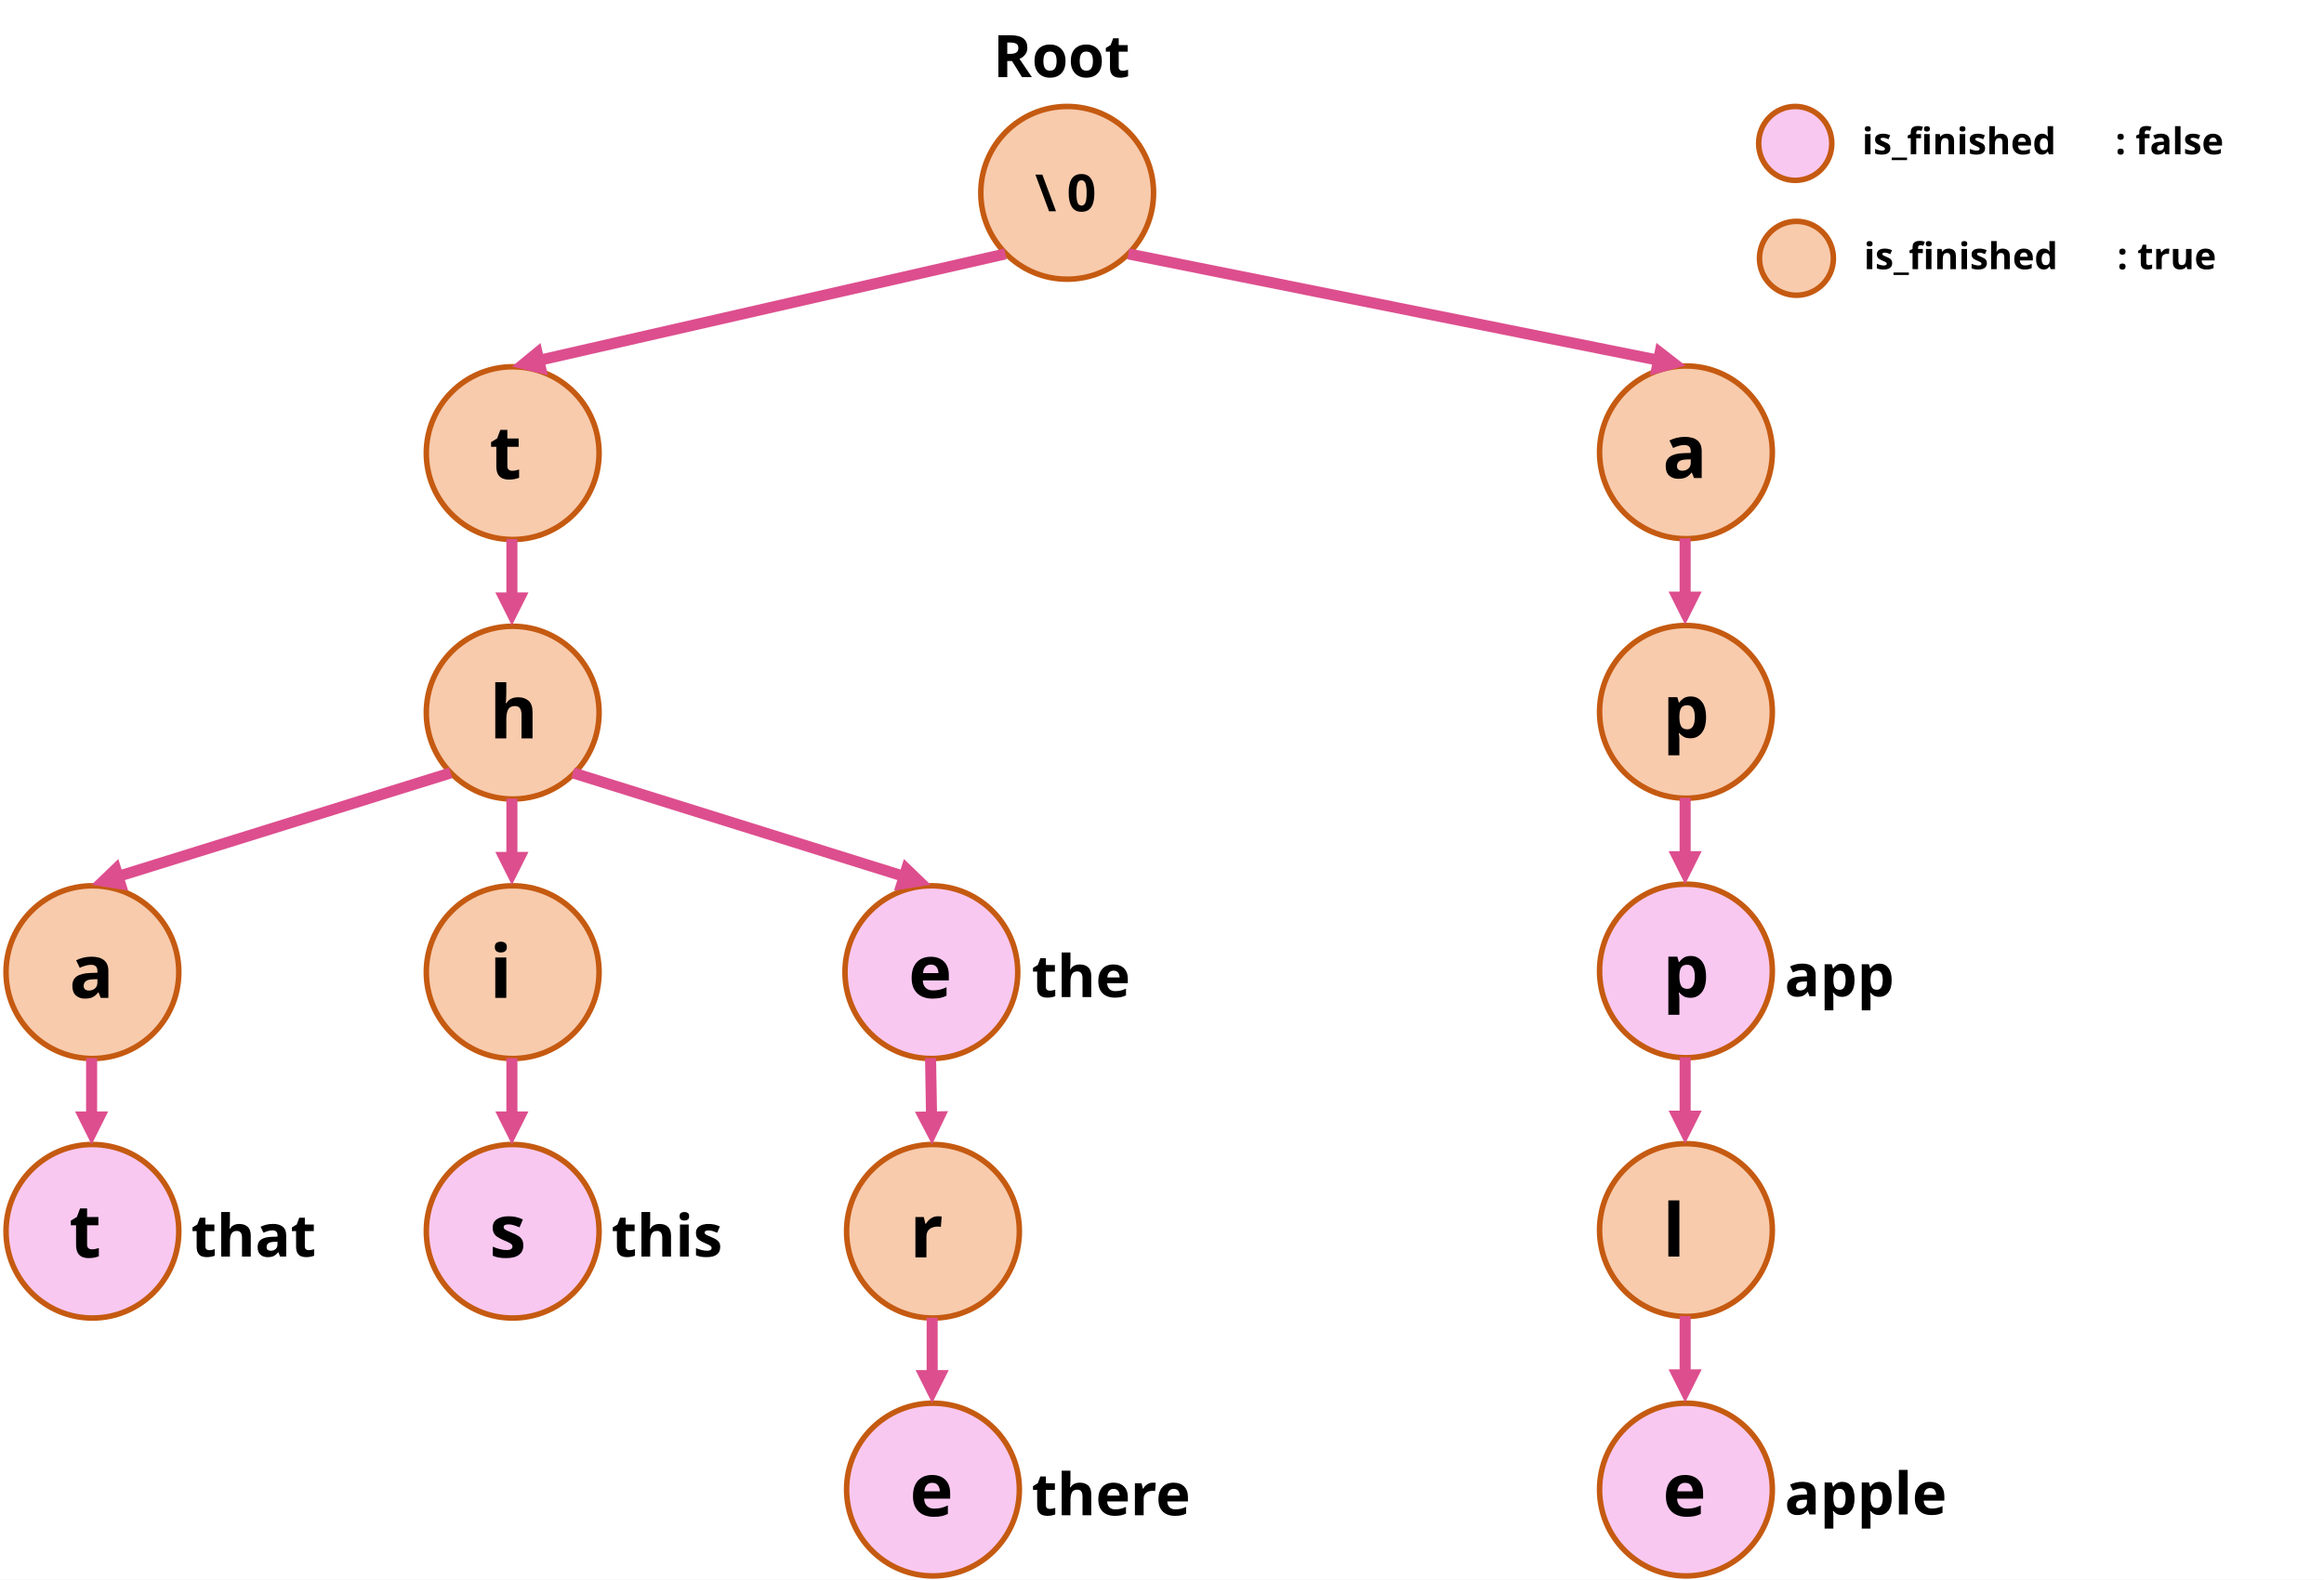
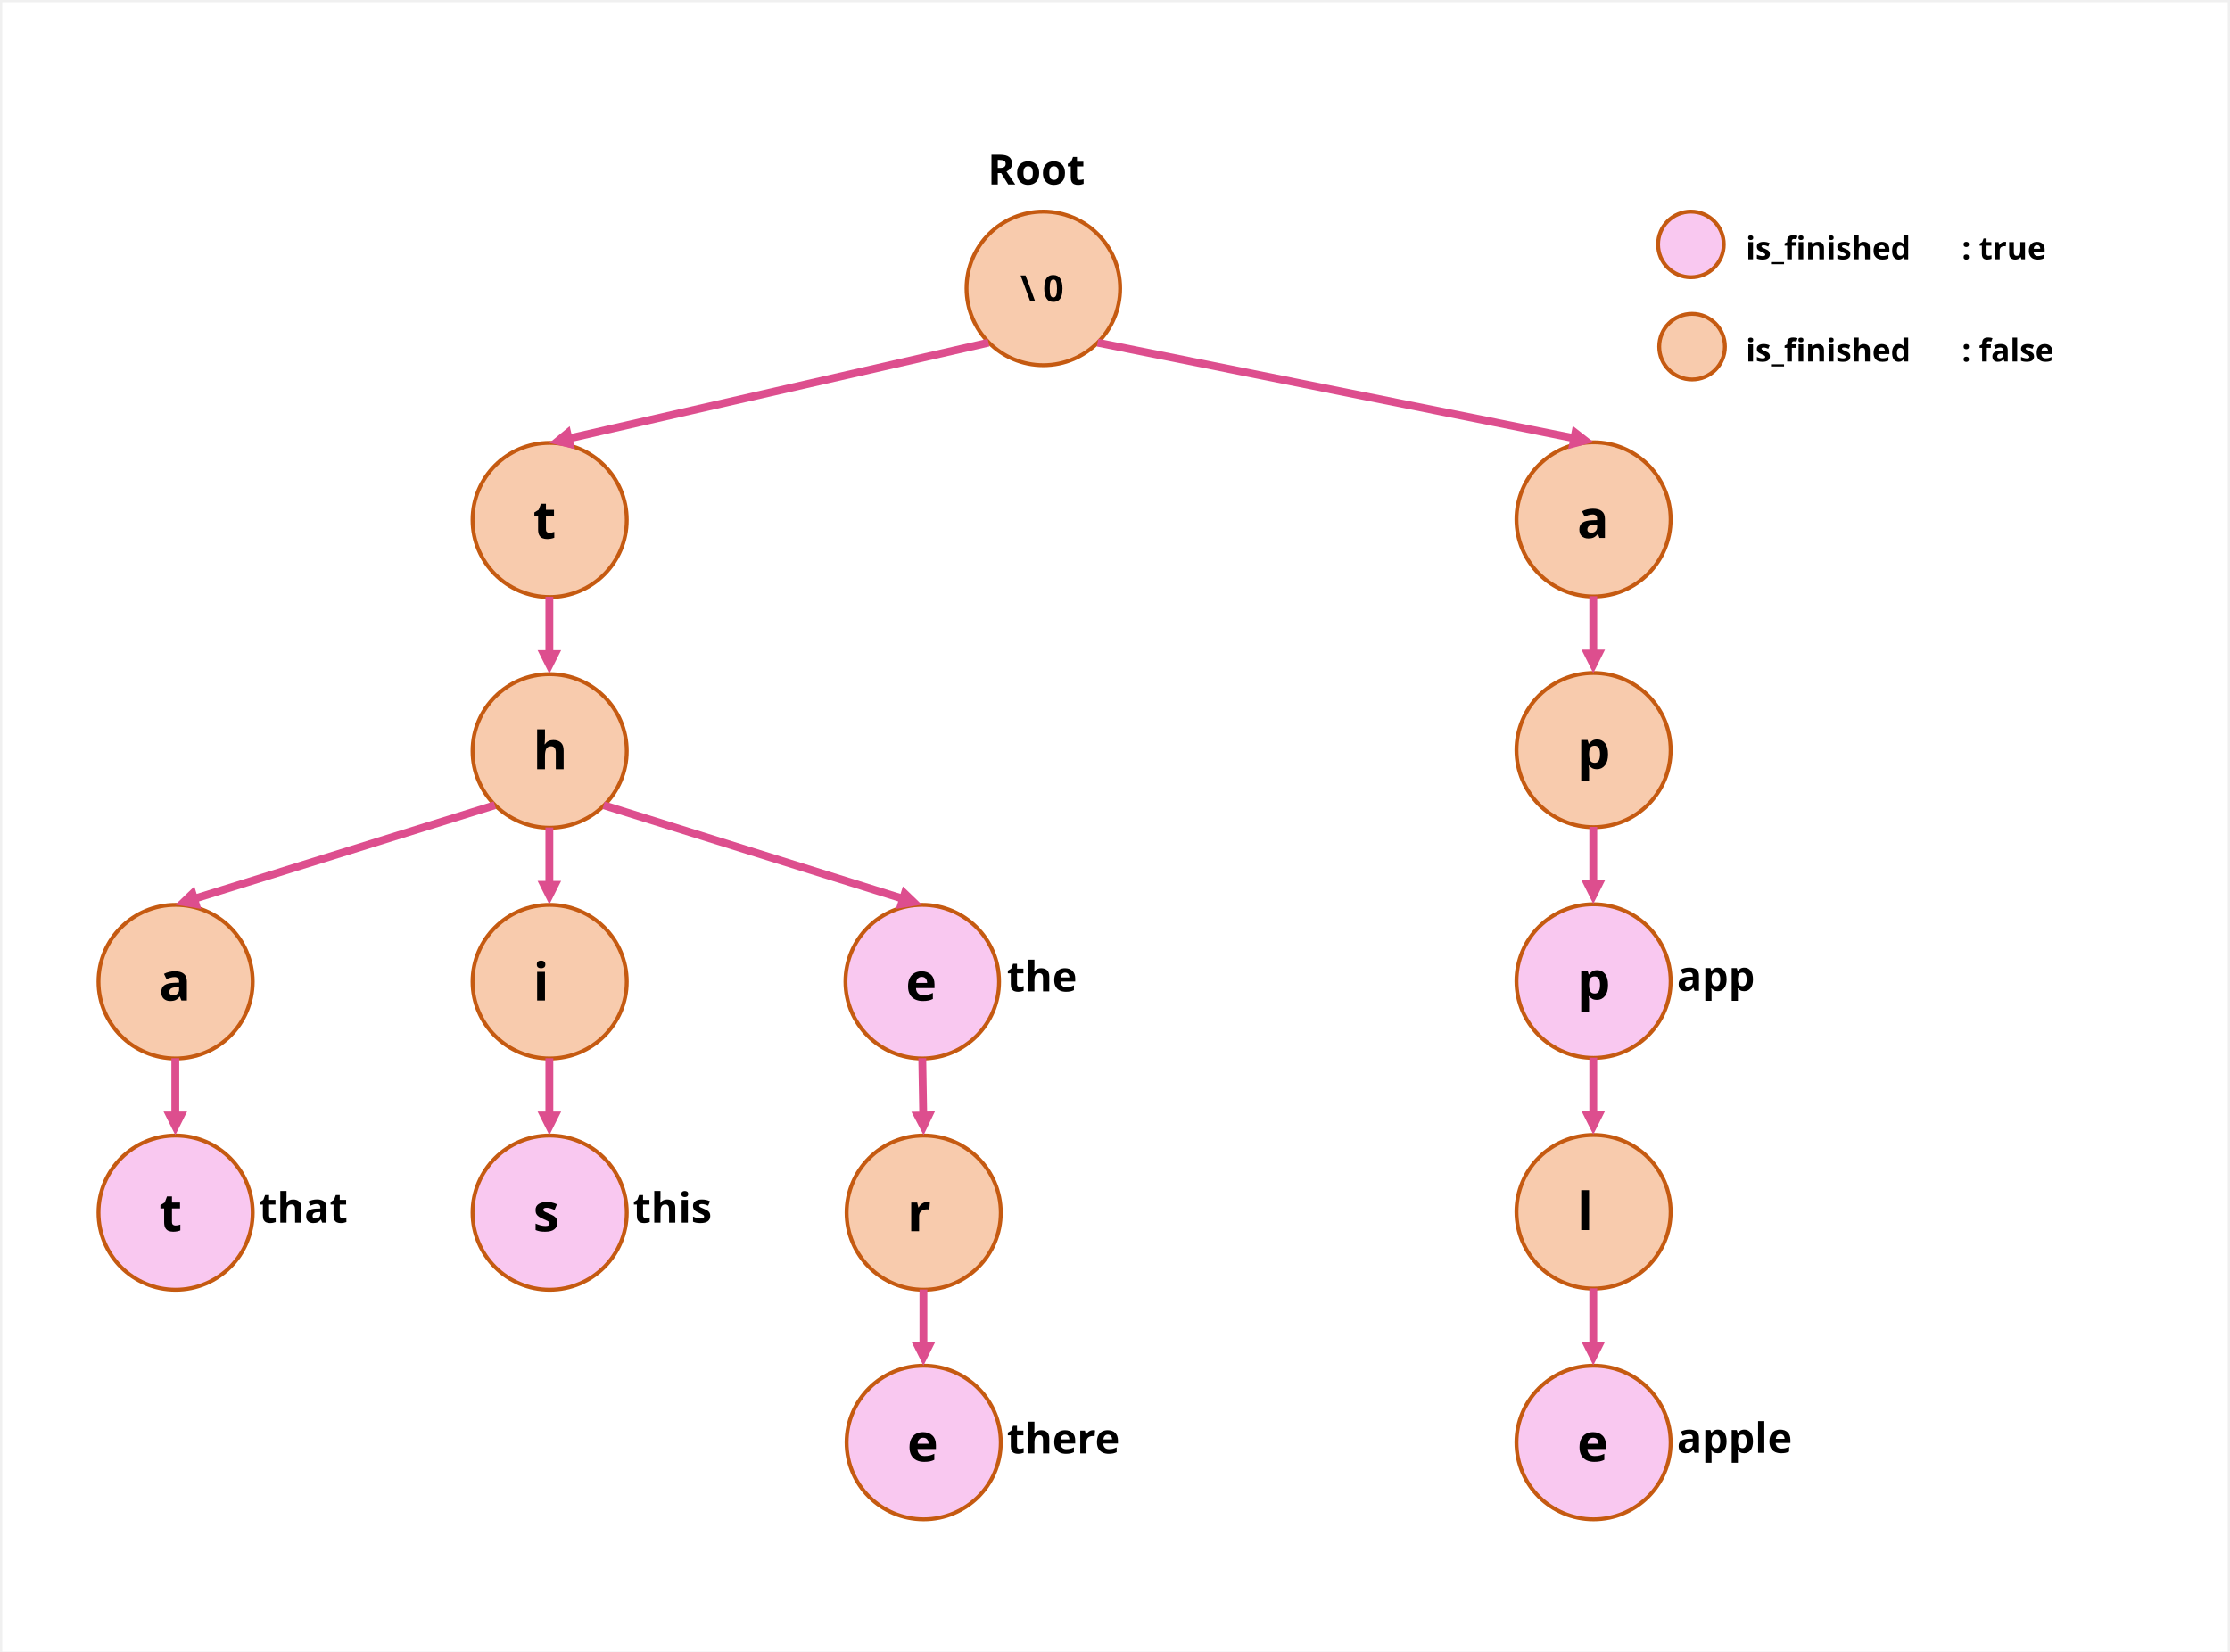
- <svg xmlns="http://www.w3.org/2000/svg" width="2892" height="1966" xml:space="preserve" overflow="hidden">
-   <rect width="100%" height="100%" fill="white" />
-   <g transform="translate(-751 -252)">
-     <g>
-       <path d="M1971.5 492C1971.5 432.63 2019.63 384.5 2079 384.5 2138.37 384.5 2186.5 432.63 2186.5 492 2186.5 551.371 2138.37 599.5 2079 599.5 2019.63 599.5 1971.5 551.371 1971.5 492Z" stroke="#C55A11" stroke-width="6.875" stroke-linecap="butt" stroke-linejoin="miter" stroke-miterlimit="8" stroke-opacity="1" fill="#F8CBAD" fill-rule="evenodd" fill-opacity="1" />
-       <text fill="#000000" fill-opacity="1" font-family="Monaco,Monaco_MSFontService,sans-serif" font-style="normal" font-variant="normal" font-weight="700" font-stretch="normal" font-size="64" text-anchor="start" direction="ltr" writing-mode="lr-tb" unicode-bidi="normal" text-decoration="none" transform="matrix(1 0 0 1 2039.05 515)">\</text>
-       <text fill="#000000" fill-opacity="1" font-family="Monaco,Monaco_MSFontService,sans-serif" font-style="normal" font-variant="normal" font-weight="700" font-stretch="normal" font-size="64" text-anchor="start" direction="ltr" writing-mode="lr-tb" unicode-bidi="normal" text-decoration="none" transform="matrix(1 0 0 1 2078.58 515)">0</text>
-       <text fill="#000000" fill-opacity="1" font-family="Monaco,Monaco_MSFontService,sans-serif" font-style="normal" font-variant="normal" font-weight="700" font-stretch="normal" font-size="73" text-anchor="start" direction="ltr" writing-mode="lr-tb" unicode-bidi="normal" text-decoration="none" transform="matrix(1 0 0 1 1986.86 348)">Root</text>
-       <path d="M1281.5 816C1281.5 756.629 1329.63 708.5 1389 708.5 1448.37 708.5 1496.5 756.629 1496.5 816 1496.5 875.371 1448.37 923.5 1389 923.5 1329.63 923.5 1281.5 875.371 1281.5 816Z" stroke="#C55A11" stroke-width="6.875" stroke-linecap="butt" stroke-linejoin="miter" stroke-miterlimit="8" stroke-opacity="1" fill="#F8CBAD" fill-rule="evenodd" fill-opacity="1" />
-       <text fill="#000000" fill-opacity="1" font-family="Monaco,Monaco_MSFontService,sans-serif" font-style="normal" font-variant="normal" font-weight="700" font-stretch="normal" font-size="92" text-anchor="start" direction="ltr" writing-mode="lr-tb" unicode-bidi="normal" text-decoration="none" transform="matrix(1 0 0 1 1359.99 848)">t</text>
-       <path d="M2741.5 815C2741.5 755.629 2789.63 707.5 2849 707.5 2908.37 707.5 2956.5 755.629 2956.5 815 2956.5 874.371 2908.37 922.5 2849 922.5 2789.63 922.5 2741.5 874.371 2741.5 815Z" stroke="#C55A11" stroke-width="6.875" stroke-linecap="butt" stroke-linejoin="miter" stroke-miterlimit="8" stroke-opacity="1" fill="#F8CBAD" fill-rule="evenodd" fill-opacity="1" />
-       <text fill="#000000" fill-opacity="1" font-family="Monaco,Monaco_MSFontService,sans-serif" font-style="normal" font-variant="normal" font-weight="700" font-stretch="normal" font-size="92" text-anchor="start" direction="ltr" writing-mode="lr-tb" unicode-bidi="normal" text-decoration="none" transform="matrix(1 0 0 1 2819.93 847)">a</text>
-       <path d="M2156.35 561.259 2816.26 693.625 2813.56 707.107 2153.65 574.741ZM2812.23 678.792 2848.62 707.126 2804.11 719.236Z" fill="#DD4E8E" fill-rule="nonzero" fill-opacity="1" />
-       <path d="M2741.5 1138C2741.5 1078.63 2789.63 1030.5 2849 1030.5 2908.37 1030.5 2956.5 1078.63 2956.5 1138 2956.5 1197.37 2908.37 1245.5 2849 1245.5 2789.63 1245.5 2741.5 1197.37 2741.5 1138Z" stroke="#C55A11" stroke-width="6.875" stroke-linecap="butt" stroke-linejoin="miter" stroke-miterlimit="8" stroke-opacity="1" fill="#F8CBAD" fill-rule="evenodd" fill-opacity="1" />
-       <text fill="#000000" fill-opacity="1" font-family="Monaco,Monaco_MSFontService,sans-serif" font-style="normal" font-variant="normal" font-weight="700" font-stretch="normal" font-size="92" text-anchor="start" direction="ltr" writing-mode="lr-tb" unicode-bidi="normal" text-decoration="none" transform="matrix(1 0 0 1 2819.93 1170)">p</text>
-       <path d="M2741.5 1460.5C2741.5 1400.85 2789.63 1352.5 2849 1352.5 2908.37 1352.5 2956.5 1400.85 2956.5 1460.5 2956.5 1520.15 2908.37 1568.5 2849 1568.5 2789.63 1568.5 2741.5 1520.15 2741.5 1460.5Z" stroke="#C55A11" stroke-width="6.875" stroke-linecap="butt" stroke-linejoin="miter" stroke-miterlimit="8" stroke-opacity="1" fill="#F9C8F0" fill-rule="evenodd" fill-opacity="1" />
-       <text fill="#000000" fill-opacity="1" font-family="Monaco,Monaco_MSFontService,sans-serif" font-style="normal" font-variant="normal" font-weight="700" font-stretch="normal" font-size="92" text-anchor="start" direction="ltr" writing-mode="lr-tb" unicode-bidi="normal" text-decoration="none" transform="matrix(1 0 0 1 2819.93 1493)">p</text>
-       <path d="M2741.5 1783C2741.5 1723.63 2789.63 1675.5 2849 1675.5 2908.37 1675.5 2956.5 1723.63 2956.5 1783 2956.5 1842.37 2908.37 1890.5 2849 1890.5 2789.63 1890.5 2741.5 1842.37 2741.5 1783Z" stroke="#C55A11" stroke-width="6.875" stroke-linecap="butt" stroke-linejoin="miter" stroke-miterlimit="8" stroke-opacity="1" fill="#F8CBAD" fill-rule="evenodd" fill-opacity="1" />
-       <text fill="#000000" fill-opacity="1" font-family="Monaco,Monaco_MSFontService,sans-serif" font-style="normal" font-variant="normal" font-weight="700" font-stretch="normal" font-size="92" text-anchor="start" direction="ltr" writing-mode="lr-tb" unicode-bidi="normal" text-decoration="none" transform="matrix(1 0 0 1 2819.93 1816)">l</text>
-       <path d="M2741.5 2106C2741.5 2046.63 2789.63 1998.5 2849 1998.5 2908.37 1998.5 2956.5 2046.63 2956.5 2106 2956.5 2165.37 2908.37 2213.5 2849 2213.5 2789.63 2213.5 2741.5 2165.37 2741.5 2106Z" stroke="#C55A11" stroke-width="6.875" stroke-linecap="butt" stroke-linejoin="miter" stroke-miterlimit="8" stroke-opacity="1" fill="#F9C8F0" fill-rule="evenodd" fill-opacity="1" />
-       <text fill="#000000" fill-opacity="1" font-family="Monaco,Monaco_MSFontService,sans-serif" font-style="normal" font-variant="normal" font-weight="700" font-stretch="normal" font-size="92" text-anchor="start" direction="ltr" writing-mode="lr-tb" unicode-bidi="normal" text-decoration="none" transform="matrix(1 0 0 1 2819.93 2139)">e</text>
-       <path d="M2854.88 922 2854.88 995.234 2841.13 995.234 2841.12 922ZM2868.63 988.359 2848 1029.61 2827.38 988.359Z" fill="#DD4E8E" fill-rule="nonzero" fill-opacity="1" />
-       <path d="M2854.88 1245 2854.88 1318.23 2841.13 1318.23 2841.12 1245ZM2868.63 1311.36 2848 1352.61 2827.38 1311.36Z" fill="#DD4E8E" fill-rule="nonzero" fill-opacity="1" />
-       <path d="M2854.88 1568 2854.88 1641.23 2841.13 1641.23 2841.12 1568ZM2868.63 1634.36 2848 1675.61 2827.38 1634.36Z" fill="#DD4E8E" fill-rule="nonzero" fill-opacity="1" />
-       <path d="M2854.88 1890 2854.88 1963.23 2841.13 1963.23 2841.12 1890ZM2868.63 1956.36 2848 1997.61 2827.38 1956.36Z" fill="#DD4E8E" fill-rule="nonzero" fill-opacity="1" />
-       <text fill="#000000" fill-opacity="1" font-family="Monaco,Monaco_MSFontService,sans-serif" font-style="normal" font-variant="normal" font-weight="700" font-stretch="normal" font-size="73" text-anchor="start" direction="ltr" writing-mode="lr-tb" unicode-bidi="normal" text-decoration="none" transform="matrix(1 0 0 1 2971.78 1492)">app</text>
-       <text fill="#000000" fill-opacity="1" font-family="Monaco,Monaco_MSFontService,sans-serif" font-style="normal" font-variant="normal" font-weight="700" font-stretch="normal" font-size="73" text-anchor="start" direction="ltr" writing-mode="lr-tb" unicode-bidi="normal" text-decoration="none" transform="matrix(1 0 0 1 2971.78 2137)">apple</text>
-       <path d="M1.53-6.702 582.158 125.879 579.097 139.284-1.53 6.702ZM578.516 110.943 614.14 140.233 569.334 151.158Z" fill="#DD4E8E" fill-rule="nonzero" fill-opacity="1" transform="matrix(-1 0 0 1 2002.14 568)" />
-       <path d="M1281.5 1139C1281.5 1079.63 1329.63 1031.5 1389 1031.5 1448.37 1031.5 1496.5 1079.63 1496.5 1139 1496.5 1198.37 1448.37 1246.5 1389 1246.5 1329.63 1246.5 1281.5 1198.37 1281.5 1139Z" stroke="#C55A11" stroke-width="6.875" stroke-linecap="butt" stroke-linejoin="miter" stroke-miterlimit="8" stroke-opacity="1" fill="#F8CBAD" fill-rule="evenodd" fill-opacity="1" />
-       <text fill="#000000" fill-opacity="1" font-family="Monaco,Monaco_MSFontService,sans-serif" font-style="normal" font-variant="normal" font-weight="700" font-stretch="normal" font-size="92" text-anchor="start" direction="ltr" writing-mode="lr-tb" unicode-bidi="normal" text-decoration="none" transform="matrix(1 0 0 1 1360.15 1171)">h</text>
-       <path d="M1394.88 923 1394.88 996.234 1381.13 996.234 1381.13 923ZM1408.63 989.359 1388 1030.61 1367.38 989.359Z" fill="#DD4E8E" fill-rule="nonzero" fill-opacity="1" />
-       <path d="M1281.5 1462C1281.5 1402.63 1329.63 1354.5 1389 1354.5 1448.37 1354.5 1496.5 1402.63 1496.5 1462 1496.5 1521.37 1448.37 1569.5 1389 1569.5 1329.63 1569.5 1281.5 1521.37 1281.5 1462Z" stroke="#C55A11" stroke-width="6.875" stroke-linecap="butt" stroke-linejoin="miter" stroke-miterlimit="8" stroke-opacity="1" fill="#F8CBAD" fill-rule="evenodd" fill-opacity="1" />
-       <text fill="#000000" fill-opacity="1" font-family="Monaco,Monaco_MSFontService,sans-serif" font-style="normal" font-variant="normal" font-weight="700" font-stretch="normal" font-size="92" text-anchor="start" direction="ltr" writing-mode="lr-tb" unicode-bidi="normal" text-decoration="none" transform="matrix(1 0 0 1 1360.15 1494)">i</text>
-       <path d="M1394.88 1246 1394.88 1319.23 1381.13 1319.23 1381.13 1246ZM1408.63 1312.36 1388 1353.61 1367.38 1312.36Z" fill="#DD4E8E" fill-rule="nonzero" fill-opacity="1" />
-       <path d="M1802.5 1462C1802.5 1402.63 1850.63 1354.5 1910 1354.5 1969.37 1354.5 2017.5 1402.63 2017.5 1462 2017.5 1521.37 1969.37 1569.5 1910 1569.5 1850.63 1569.5 1802.5 1521.37 1802.5 1462Z" stroke="#C55A11" stroke-width="6.875" stroke-linecap="butt" stroke-linejoin="miter" stroke-miterlimit="8" stroke-opacity="1" fill="#F9C8F0" fill-rule="evenodd" fill-opacity="1" />
-       <text fill="#000000" fill-opacity="1" font-family="Monaco,Monaco_MSFontService,sans-serif" font-style="normal" font-variant="normal" font-weight="700" font-stretch="normal" font-size="92" text-anchor="start" direction="ltr" writing-mode="lr-tb" unicode-bidi="normal" text-decoration="none" transform="matrix(1 0 0 1 1881.3 1494)">e</text>
-       <path d="M758.5 1462C758.5 1402.63 806.63 1354.5 866 1354.5 925.371 1354.5 973.5 1402.63 973.5 1462 973.5 1521.37 925.371 1569.5 866 1569.5 806.63 1569.5 758.5 1521.37 758.5 1462Z" stroke="#C55A11" stroke-width="6.875" stroke-linecap="butt" stroke-linejoin="miter" stroke-miterlimit="8" stroke-opacity="1" fill="#F8CBAD" fill-rule="evenodd" fill-opacity="1" />
-       <text fill="#000000" fill-opacity="1" font-family="Monaco,Monaco_MSFontService,sans-serif" font-style="normal" font-variant="normal" font-weight="700" font-stretch="normal" font-size="92" text-anchor="start" direction="ltr" writing-mode="lr-tb" unicode-bidi="normal" text-decoration="none" transform="matrix(1 0 0 1 837.182 1494)">a</text>
-       <path d="M1466.05 1207.44 1878.3 1336.31 1874.19 1349.43 1461.95 1220.56ZM1875.84 1321.13 1909.05 1353.13 1863.53 1360.5Z" fill="#DD4E8E" fill-rule="nonzero" fill-opacity="1" />
-       <path d="M2.044-6.564 416.104 122.344 412.016 135.473-2.044 6.564ZM413.626 107.172 446.881 139.127 401.364 146.557Z" fill="#DD4E8E" fill-rule="nonzero" fill-opacity="1" transform="matrix(-1 0 0 1 1311.88 1214)" />
-       <text fill="#000000" fill-opacity="1" font-family="Monaco,Monaco_MSFontService,sans-serif" font-style="normal" font-variant="normal" font-weight="700" font-stretch="normal" font-size="73" text-anchor="start" direction="ltr" writing-mode="lr-tb" unicode-bidi="normal" text-decoration="none" transform="matrix(1 0 0 1 2034.81 1493)">the</text>
-       <path d="M1804.5 1784.5C1804.5 1724.85 1852.63 1676.5 1912 1676.5 1971.37 1676.5 2019.5 1724.85 2019.5 1784.5 2019.5 1844.15 1971.37 1892.5 1912 1892.5 1852.63 1892.5 1804.5 1844.15 1804.5 1784.5Z" stroke="#C55A11" stroke-width="6.875" stroke-linecap="butt" stroke-linejoin="miter" stroke-miterlimit="8" stroke-opacity="1" fill="#F8CBAD" fill-rule="evenodd" fill-opacity="1" />
-       <text fill="#000000" fill-opacity="1" font-family="Monaco,Monaco_MSFontService,sans-serif" font-style="normal" font-variant="normal" font-weight="700" font-stretch="normal" font-size="92" text-anchor="start" direction="ltr" writing-mode="lr-tb" unicode-bidi="normal" text-decoration="none" transform="matrix(1 0 0 1 1882.97 1817)">r</text>
-       <path d="M1804.5 2106C1804.5 2046.63 1852.63 1998.5 1912 1998.5 1971.37 1998.5 2019.5 2046.63 2019.5 2106 2019.5 2165.37 1971.37 2213.5 1912 2213.5 1852.63 2213.5 1804.5 2165.37 1804.5 2106Z" stroke="#C55A11" stroke-width="6.875" stroke-linecap="butt" stroke-linejoin="miter" stroke-miterlimit="8" stroke-opacity="1" fill="#F9C8F0" fill-rule="evenodd" fill-opacity="1" />
-       <text fill="#000000" fill-opacity="1" font-family="Monaco,Monaco_MSFontService,sans-serif" font-style="normal" font-variant="normal" font-weight="700" font-stretch="normal" font-size="92" text-anchor="start" direction="ltr" writing-mode="lr-tb" unicode-bidi="normal" text-decoration="none" transform="matrix(1 0 0 1 1882.97 2139)">e</text>
-       <path d="M1281.5 1784.5C1281.5 1724.85 1329.63 1676.5 1389 1676.5 1448.37 1676.5 1496.5 1724.85 1496.5 1784.5 1496.5 1844.15 1448.37 1892.5 1389 1892.5 1329.63 1892.5 1281.5 1844.15 1281.5 1784.5Z" stroke="#C55A11" stroke-width="6.875" stroke-linecap="butt" stroke-linejoin="miter" stroke-miterlimit="8" stroke-opacity="1" fill="#F9C8F0" fill-rule="evenodd" fill-opacity="1" />
-       <text fill="#000000" fill-opacity="1" font-family="Monaco,Monaco_MSFontService,sans-serif" font-style="normal" font-variant="normal" font-weight="700" font-stretch="normal" font-size="92" text-anchor="start" direction="ltr" writing-mode="lr-tb" unicode-bidi="normal" text-decoration="none" transform="matrix(1 0 0 1 1359.99 1817)">s</text>
-       <path d="M758.5 1784.5C758.5 1724.85 806.63 1676.5 866 1676.5 925.371 1676.5 973.5 1724.85 973.5 1784.5 973.5 1844.15 925.371 1892.5 866 1892.5 806.63 1892.5 758.5 1844.15 758.5 1784.5Z" stroke="#C55A11" stroke-width="6.875" stroke-linecap="butt" stroke-linejoin="miter" stroke-miterlimit="8" stroke-opacity="1" fill="#F9C8F0" fill-rule="evenodd" fill-opacity="1" />
-       <text fill="#000000" fill-opacity="1" font-family="Monaco,Monaco_MSFontService,sans-serif" font-style="normal" font-variant="normal" font-weight="700" font-stretch="normal" font-size="92" text-anchor="start" direction="ltr" writing-mode="lr-tb" unicode-bidi="normal" text-decoration="none" transform="matrix(1 0 0 1 837.022 1817)">t</text>
-       <text fill="#000000" fill-opacity="1" font-family="Monaco,Monaco_MSFontService,sans-serif" font-style="normal" font-variant="normal" font-weight="700" font-stretch="normal" font-size="73" text-anchor="start" direction="ltr" writing-mode="lr-tb" unicode-bidi="normal" text-decoration="none" transform="matrix(1 0 0 1 2034.81 2138)">there</text>
-       <text fill="#000000" fill-opacity="1" font-family="Monaco,Monaco_MSFontService,sans-serif" font-style="normal" font-variant="normal" font-weight="700" font-stretch="normal" font-size="73" text-anchor="start" direction="ltr" writing-mode="lr-tb" unicode-bidi="normal" text-decoration="none" transform="matrix(1 0 0 1 1511.84 1816)">this</text>
-       <text fill="#000000" fill-opacity="1" font-family="Monaco,Monaco_MSFontService,sans-serif" font-style="normal" font-variant="normal" font-weight="700" font-stretch="normal" font-size="73" text-anchor="start" direction="ltr" writing-mode="lr-tb" unicode-bidi="normal" text-decoration="none" transform="matrix(1 0 0 1 988.871 1816)">that</text>
-       <path d="M1915.87 1568.88 1917.12 1642.12 1903.37 1642.36 1902.13 1569.12ZM1930.75 1635.01 1910.83 1676.61 1889.5 1635.71Z" fill="#DD4E8E" fill-rule="nonzero" fill-opacity="1" />
-       <path d="M1917.87 1892 1917.88 1964.13 1904.13 1964.13 1904.12 1892ZM1931.63 1957.25 1911 1998.5 1890.38 1957.25Z" fill="#DD4E8E" fill-rule="nonzero" fill-opacity="1" />
-       <path d="M1394.88 1569 1394.88 1642.23 1381.13 1642.23 1381.13 1569ZM1408.63 1635.36 1388 1676.61 1367.38 1635.36Z" fill="#DD4E8E" fill-rule="nonzero" fill-opacity="1" />
-       <path d="M871.875 1569 871.875 1642.23 858.125 1642.23 858.125 1569ZM885.625 1635.36 865 1676.61 844.375 1635.36Z" fill="#DD4E8E" fill-rule="nonzero" fill-opacity="1" />
-       <text fill="#000000" fill-opacity="1" font-family="Monaco,Monaco_MSFontService,sans-serif" font-style="normal" font-variant="normal" font-weight="700" font-stretch="normal" font-size="46" text-anchor="start" direction="ltr" writing-mode="lr-tb" unicode-bidi="normal" text-decoration="none" transform="matrix(1 0 0 1 3068.25 444)">is_finished</text>
-       <text fill="#000000" fill-opacity="1" font-family="Monaco,Monaco_MSFontService,sans-serif" font-style="normal" font-variant="normal" font-weight="700" font-stretch="normal" font-size="46" text-anchor="start" direction="ltr" writing-mode="lr-tb" unicode-bidi="normal" text-decoration="none" transform="matrix(1 0 0 1 3383.36 444)">: false</text>
-       <text fill="#000000" fill-opacity="1" font-family="Monaco,Monaco_MSFontService,sans-serif" font-style="normal" font-variant="normal" font-weight="700" font-stretch="normal" font-size="46" text-anchor="start" direction="ltr" writing-mode="lr-tb" unicode-bidi="normal" text-decoration="none" transform="matrix(1 0 0 1 3070.5 587)">is_finished</text>
-       <text fill="#000000" fill-opacity="1" font-family="Monaco,Monaco_MSFontService,sans-serif" font-style="normal" font-variant="normal" font-weight="700" font-stretch="normal" font-size="46" text-anchor="start" direction="ltr" writing-mode="lr-tb" unicode-bidi="normal" text-decoration="none" transform="matrix(1 0 0 1 3385.6 587)">: true</text>
-       <path d="M2939.5 430.5C2939.5 405.095 2959.87 384.5 2985 384.5 3010.13 384.5 3030.5 405.095 3030.5 430.5 3030.5 455.905 3010.13 476.5 2985 476.5 2959.87 476.5 2939.5 455.905 2939.5 430.5Z" stroke="#C55A11" stroke-width="6.875" stroke-linecap="butt" stroke-linejoin="miter" stroke-miterlimit="8" stroke-opacity="1" fill="#F9C8F0" fill-rule="evenodd" fill-opacity="1" />
-       <path d="M2940.5 573.5C2940.5 548.095 2961.09 527.5 2986.5 527.5 3011.91 527.5 3032.5 548.095 3032.5 573.5 3032.5 598.905 3011.91 619.5 2986.5 619.5 2961.09 619.5 2940.5 598.905 2940.5 573.5Z" stroke="#C55A11" stroke-width="6.875" stroke-linecap="butt" stroke-linejoin="miter" stroke-miterlimit="8" stroke-opacity="1" fill="#F8CBAD" fill-rule="evenodd" fill-opacity="1" />
+ <svg xmlns="http://www.w3.org/2000/svg" width="3905" height="2892" xml:space="preserve" overflow="hidden">
+   <defs>
+     <clipPath id="clip0">
+       <rect x="655" y="1150" width="3905" height="2892" />
+     </clipPath>
+     <clipPath id="clip1">
+       <rect x="655" y="1150" width="3905" height="2892" />
+     </clipPath>
+   </defs>
+   <g clip-path="url(#clip0)" transform="translate(-655 -1150)">
+     <g clip-path="url(#clip1)">
+       <rect x="659" y="1154" width="3897" height="2888" fill="#FFFFFF" fill-opacity="1" />
+       <path d="M2347.5 1655C2347.5 1580.72 2407.72 1520.5 2482 1520.5 2556.28 1520.5 2616.5 1580.72 2616.5 1655 2616.5 1729.28 2556.28 1789.5 2482 1789.5 2407.72 1789.5 2347.5 1729.28 2347.5 1655Z" stroke="#C55A11" stroke-width="6.875" stroke-linecap="butt" stroke-linejoin="miter" stroke-miterlimit="8" stroke-opacity="1" fill="#F8CBAD" fill-rule="evenodd" fill-opacity="1" />
+       <text fill="#000000" fill-opacity="1" font-family="Monaco,Monaco_MSFontService,sans-serif" font-style="normal" font-variant="normal" font-weight="700" font-stretch="normal" font-size="64" text-anchor="start" direction="ltr" writing-mode="lr-tb" unicode-bidi="normal" text-decoration="none" transform="matrix(1 0 0 1 2441.78 1678)">\</text>
+       <text fill="#000000" fill-opacity="1" font-family="Monaco,Monaco_MSFontService,sans-serif" font-style="normal" font-variant="normal" font-weight="700" font-stretch="normal" font-size="64" text-anchor="start" direction="ltr" writing-mode="lr-tb" unicode-bidi="normal" text-decoration="none" transform="matrix(1 0 0 1 2481.31 1678)">0</text>
+       <text fill="#000000" fill-opacity="1" font-family="Monaco,Monaco_MSFontService,sans-serif" font-style="normal" font-variant="normal" font-weight="700" font-stretch="normal" font-size="73" text-anchor="start" direction="ltr" writing-mode="lr-tb" unicode-bidi="normal" text-decoration="none" transform="matrix(1 0 0 1 2384.64 1473)">Root</text>
+       <path d="M1482.5 2060.5C1482.5 1985.94 1542.94 1925.5 1617.5 1925.5 1692.06 1925.5 1752.5 1985.94 1752.5 2060.5 1752.5 2135.06 1692.06 2195.5 1617.5 2195.5 1542.94 2195.5 1482.5 2135.06 1482.5 2060.5Z" stroke="#C55A11" stroke-width="6.875" stroke-linecap="butt" stroke-linejoin="miter" stroke-miterlimit="8" stroke-opacity="1" fill="#F8CBAD" fill-rule="evenodd" fill-opacity="1" />
+       <text fill="#000000" fill-opacity="1" font-family="Monaco,Monaco_MSFontService,sans-serif" font-style="normal" font-variant="normal" font-weight="700" font-stretch="normal" font-size="92" text-anchor="start" direction="ltr" writing-mode="lr-tb" unicode-bidi="normal" text-decoration="none" transform="matrix(1 0 0 1 1588.66 2093)">t</text>
+       <path d="M3310.5 2059.5C3310.5 1984.94 3370.94 1924.5 3445.5 1924.5 3520.06 1924.5 3580.5 1984.94 3580.5 2059.5 3580.5 2134.06 3520.06 2194.5 3445.5 2194.5 3370.94 2194.5 3310.5 2134.06 3310.5 2059.5Z" stroke="#C55A11" stroke-width="6.875" stroke-linecap="butt" stroke-linejoin="miter" stroke-miterlimit="8" stroke-opacity="1" fill="#F8CBAD" fill-rule="evenodd" fill-opacity="1" />
+       <text fill="#000000" fill-opacity="1" font-family="Monaco,Monaco_MSFontService,sans-serif" font-style="normal" font-variant="normal" font-weight="700" font-stretch="normal" font-size="92" text-anchor="start" direction="ltr" writing-mode="lr-tb" unicode-bidi="normal" text-decoration="none" transform="matrix(1 0 0 1 3416.76 2092)">a</text>
+       <path d="M2578.35 1743.26 3413.18 1910.71 3410.48 1924.19 2575.65 1756.74ZM3409.15 1895.88 3445.53 1924.21 3401.03 1936.32Z" fill="#DD4E8E" fill-rule="nonzero" fill-opacity="1" />
+       <path d="M3310.5 2463.5C3310.5 2388.94 3370.94 2328.5 3445.5 2328.5 3520.06 2328.5 3580.5 2388.94 3580.5 2463.5 3580.5 2538.06 3520.06 2598.5 3445.5 2598.5 3370.94 2598.5 3310.5 2538.06 3310.5 2463.5Z" stroke="#C55A11" stroke-width="6.875" stroke-linecap="butt" stroke-linejoin="miter" stroke-miterlimit="8" stroke-opacity="1" fill="#F8CBAD" fill-rule="evenodd" fill-opacity="1" />
+       <text fill="#000000" fill-opacity="1" font-family="Monaco,Monaco_MSFontService,sans-serif" font-style="normal" font-variant="normal" font-weight="700" font-stretch="normal" font-size="92" text-anchor="start" direction="ltr" writing-mode="lr-tb" unicode-bidi="normal" text-decoration="none" transform="matrix(1 0 0 1 3416.76 2496)">p</text>
+       <path d="M3310.5 2868C3310.5 2793.72 3370.94 2733.5 3445.5 2733.5 3520.06 2733.5 3580.5 2793.72 3580.5 2868 3580.5 2942.28 3520.06 3002.5 3445.5 3002.5 3370.94 3002.5 3310.5 2942.28 3310.5 2868Z" stroke="#C55A11" stroke-width="6.875" stroke-linecap="butt" stroke-linejoin="miter" stroke-miterlimit="8" stroke-opacity="1" fill="#F9C8F0" fill-rule="evenodd" fill-opacity="1" />
+       <text fill="#000000" fill-opacity="1" font-family="Monaco,Monaco_MSFontService,sans-serif" font-style="normal" font-variant="normal" font-weight="700" font-stretch="normal" font-size="92" text-anchor="start" direction="ltr" writing-mode="lr-tb" unicode-bidi="normal" text-decoration="none" transform="matrix(1 0 0 1 3416.76 2900)">p</text>
+       <path d="M3310.5 3272C3310.5 3197.72 3370.94 3137.5 3445.5 3137.5 3520.06 3137.5 3580.5 3197.72 3580.5 3272 3580.5 3346.28 3520.06 3406.5 3445.5 3406.5 3370.94 3406.5 3310.5 3346.28 3310.5 3272Z" stroke="#C55A11" stroke-width="6.875" stroke-linecap="butt" stroke-linejoin="miter" stroke-miterlimit="8" stroke-opacity="1" fill="#F8CBAD" fill-rule="evenodd" fill-opacity="1" />
+       <text fill="#000000" fill-opacity="1" font-family="Monaco,Monaco_MSFontService,sans-serif" font-style="normal" font-variant="normal" font-weight="700" font-stretch="normal" font-size="92" text-anchor="start" direction="ltr" writing-mode="lr-tb" unicode-bidi="normal" text-decoration="none" transform="matrix(1 0 0 1 3416.76 3304)">l</text>
+       <path d="M3310.5 3676C3310.5 3601.72 3370.94 3541.5 3445.5 3541.5 3520.06 3541.5 3580.5 3601.72 3580.5 3676 3580.5 3750.28 3520.06 3810.5 3445.5 3810.5 3370.94 3810.5 3310.5 3750.28 3310.5 3676Z" stroke="#C55A11" stroke-width="6.875" stroke-linecap="butt" stroke-linejoin="miter" stroke-miterlimit="8" stroke-opacity="1" fill="#F9C8F0" fill-rule="evenodd" fill-opacity="1" />
+       <text fill="#000000" fill-opacity="1" font-family="Monaco,Monaco_MSFontService,sans-serif" font-style="normal" font-variant="normal" font-weight="700" font-stretch="normal" font-size="92" text-anchor="start" direction="ltr" writing-mode="lr-tb" unicode-bidi="normal" text-decoration="none" transform="matrix(1 0 0 1 3416.76 3709)">e</text>
+       <path d="M3451.88 2194 3451.88 2294.37 3438.13 2294.37 3438.12 2194ZM3465.63 2287.5 3445 2328.75 3424.38 2287.5Z" fill="#DD4E8E" fill-rule="nonzero" fill-opacity="1" />
+       <path d="M3451.88 2598 3451.88 2698.37 3438.13 2698.37 3438.12 2598ZM3465.63 2691.5 3445 2732.75 3424.38 2691.5Z" fill="#DD4E8E" fill-rule="nonzero" fill-opacity="1" />
+       <path d="M3451.88 3002 3451.88 3102.37 3438.13 3102.37 3438.12 3002ZM3465.63 3095.5 3445 3136.75 3424.38 3095.5Z" fill="#DD4E8E" fill-rule="nonzero" fill-opacity="1" />
+       <path d="M3451.88 3406 3451.88 3506.37 3438.13 3506.37 3438.12 3406ZM3465.63 3499.5 3445 3540.75 3424.38 3499.5Z" fill="#DD4E8E" fill-rule="nonzero" fill-opacity="1" />
+       <text fill="#000000" fill-opacity="1" font-family="Monaco,Monaco_MSFontService,sans-serif" font-style="normal" font-variant="normal" font-weight="700" font-stretch="normal" font-size="73" text-anchor="start" direction="ltr" writing-mode="lr-tb" unicode-bidi="normal" text-decoration="none" transform="matrix(1 0 0 1 3591.43 2885)">app</text>
+       <text fill="#000000" fill-opacity="1" font-family="Monaco,Monaco_MSFontService,sans-serif" font-style="normal" font-variant="normal" font-weight="700" font-stretch="normal" font-size="73" text-anchor="start" direction="ltr" writing-mode="lr-tb" unicode-bidi="normal" text-decoration="none" transform="matrix(1 0 0 1 3591.43 3694)">apple</text>
+       <path d="M1.53-6.702 737.033 161.243 733.972 174.648-1.53 6.702ZM733.391 146.307 769.015 175.598 724.208 186.522Z" fill="#DD4E8E" fill-rule="nonzero" fill-opacity="1" transform="matrix(-1 0 0 1 2386.01 1750)" />
+       <path d="M1482.5 2465C1482.5 2390.72 1542.94 2330.5 1617.5 2330.5 1692.06 2330.5 1752.5 2390.72 1752.5 2465 1752.5 2539.28 1692.06 2599.5 1617.5 2599.5 1542.94 2599.5 1482.5 2539.28 1482.5 2465Z" stroke="#C55A11" stroke-width="6.875" stroke-linecap="butt" stroke-linejoin="miter" stroke-miterlimit="8" stroke-opacity="1" fill="#F8CBAD" fill-rule="evenodd" fill-opacity="1" />
+       <text fill="#000000" fill-opacity="1" font-family="Monaco,Monaco_MSFontService,sans-serif" font-style="normal" font-variant="normal" font-weight="700" font-stretch="normal" font-size="92" text-anchor="start" direction="ltr" writing-mode="lr-tb" unicode-bidi="normal" text-decoration="none" transform="matrix(1 0 0 1 1588.43 2497)">h</text>
+       <path d="M1623.88 2195 1623.88 2295.37 1610.13 2295.37 1610.12 2195ZM1637.63 2288.5 1617 2329.75 1596.38 2288.5Z" fill="#DD4E8E" fill-rule="nonzero" fill-opacity="1" />
+       <path d="M1482.5 2869C1482.5 2794.72 1542.94 2734.5 1617.5 2734.5 1692.06 2734.5 1752.5 2794.72 1752.5 2869 1752.5 2943.28 1692.06 3003.5 1617.5 3003.5 1542.94 3003.5 1482.5 2943.28 1482.5 2869Z" stroke="#C55A11" stroke-width="6.875" stroke-linecap="butt" stroke-linejoin="miter" stroke-miterlimit="8" stroke-opacity="1" fill="#F8CBAD" fill-rule="evenodd" fill-opacity="1" />
+       <text fill="#000000" fill-opacity="1" font-family="Monaco,Monaco_MSFontService,sans-serif" font-style="normal" font-variant="normal" font-weight="700" font-stretch="normal" font-size="92" text-anchor="start" direction="ltr" writing-mode="lr-tb" unicode-bidi="normal" text-decoration="none" transform="matrix(1 0 0 1 1588.43 2902)">i</text>
+       <path d="M1623.88 2599 1623.88 2699.37 1610.13 2699.37 1610.12 2599ZM1637.63 2692.5 1617 2733.75 1596.38 2692.5Z" fill="#DD4E8E" fill-rule="nonzero" fill-opacity="1" />
+       <path d="M2135.5 2869C2135.5 2794.72 2195.72 2734.5 2270 2734.5 2344.28 2734.5 2404.5 2794.72 2404.5 2869 2404.5 2943.28 2344.28 3003.5 2270 3003.5 2195.72 3003.5 2135.5 2943.28 2135.5 2869Z" stroke="#C55A11" stroke-width="6.875" stroke-linecap="butt" stroke-linejoin="miter" stroke-miterlimit="8" stroke-opacity="1" fill="#F9C8F0" fill-rule="evenodd" fill-opacity="1" />
+       <text fill="#000000" fill-opacity="1" font-family="Monaco,Monaco_MSFontService,sans-serif" font-style="normal" font-variant="normal" font-weight="700" font-stretch="normal" font-size="92" text-anchor="start" direction="ltr" writing-mode="lr-tb" unicode-bidi="normal" text-decoration="none" transform="matrix(1 0 0 1 2240.99 2902)">e</text>
+       <path d="M827.5 2869C827.5 2794.72 887.941 2734.5 962.5 2734.5 1037.06 2734.5 1097.5 2794.72 1097.5 2869 1097.5 2943.28 1037.06 3003.5 962.5 3003.5 887.941 3003.5 827.5 2943.28 827.5 2869Z" stroke="#C55A11" stroke-width="6.875" stroke-linecap="butt" stroke-linejoin="miter" stroke-miterlimit="8" stroke-opacity="1" fill="#F8CBAD" fill-rule="evenodd" fill-opacity="1" />
+       <text fill="#000000" fill-opacity="1" font-family="Monaco,Monaco_MSFontService,sans-serif" font-style="normal" font-variant="normal" font-weight="700" font-stretch="normal" font-size="92" text-anchor="start" direction="ltr" writing-mode="lr-tb" unicode-bidi="normal" text-decoration="none" transform="matrix(1 0 0 1 933.571 2902)">a</text>
+       <path d="M1714.05 2553.44 2238.53 2717.39 2234.43 2730.52 1709.95 2566.56ZM2236.07 2702.22 2269.29 2734.21 2223.76 2741.59Z" fill="#DD4E8E" fill-rule="nonzero" fill-opacity="1" />
+       <path d="M2.044-6.564 528.798 157.429 524.711 170.558-2.044 6.564ZM526.321 142.257 559.576 174.212 514.06 181.643Z" fill="#DD4E8E" fill-rule="nonzero" fill-opacity="1" transform="matrix(-1 0 0 1 1521.58 2560)" />
+       <text fill="#000000" fill-opacity="1" font-family="Monaco,Monaco_MSFontService,sans-serif" font-style="normal" font-variant="normal" font-weight="700" font-stretch="normal" font-size="73" text-anchor="start" direction="ltr" writing-mode="lr-tb" unicode-bidi="normal" text-decoration="none" transform="matrix(1 0 0 1 2418.18 2886)">the</text>
+       <path d="M2137.5 3273.5C2137.5 3198.94 2197.94 3138.5 2272.5 3138.5 2347.06 3138.5 2407.5 3198.94 2407.5 3273.5 2407.5 3348.06 2347.06 3408.5 2272.5 3408.5 2197.94 3408.5 2137.5 3348.06 2137.5 3273.5Z" stroke="#C55A11" stroke-width="6.875" stroke-linecap="butt" stroke-linejoin="miter" stroke-miterlimit="8" stroke-opacity="1" fill="#F8CBAD" fill-rule="evenodd" fill-opacity="1" />
+       <text fill="#000000" fill-opacity="1" font-family="Monaco,Monaco_MSFontService,sans-serif" font-style="normal" font-variant="normal" font-weight="700" font-stretch="normal" font-size="92" text-anchor="start" direction="ltr" writing-mode="lr-tb" unicode-bidi="normal" text-decoration="none" transform="matrix(1 0 0 1 2243.51 3306)">r</text>
+       <path d="M2137.5 3676C2137.5 3601.72 2197.94 3541.5 2272.5 3541.5 2347.06 3541.5 2407.5 3601.72 2407.5 3676 2407.5 3750.28 2347.06 3810.5 2272.5 3810.5 2197.94 3810.5 2137.5 3750.28 2137.5 3676Z" stroke="#C55A11" stroke-width="6.875" stroke-linecap="butt" stroke-linejoin="miter" stroke-miterlimit="8" stroke-opacity="1" fill="#F9C8F0" fill-rule="evenodd" fill-opacity="1" />
+       <text fill="#000000" fill-opacity="1" font-family="Monaco,Monaco_MSFontService,sans-serif" font-style="normal" font-variant="normal" font-weight="700" font-stretch="normal" font-size="92" text-anchor="start" direction="ltr" writing-mode="lr-tb" unicode-bidi="normal" text-decoration="none" transform="matrix(1 0 0 1 2243.51 3709)">e</text>
+       <path d="M1482.5 3273.5C1482.5 3198.94 1542.94 3138.5 1617.5 3138.5 1692.06 3138.5 1752.5 3198.94 1752.5 3273.5 1752.5 3348.06 1692.06 3408.5 1617.5 3408.5 1542.94 3408.5 1482.5 3348.06 1482.5 3273.5Z" stroke="#C55A11" stroke-width="6.875" stroke-linecap="butt" stroke-linejoin="miter" stroke-miterlimit="8" stroke-opacity="1" fill="#F9C8F0" fill-rule="evenodd" fill-opacity="1" />
+       <text fill="#000000" fill-opacity="1" font-family="Monaco,Monaco_MSFontService,sans-serif" font-style="normal" font-variant="normal" font-weight="700" font-stretch="normal" font-size="92" text-anchor="start" direction="ltr" writing-mode="lr-tb" unicode-bidi="normal" text-decoration="none" transform="matrix(1 0 0 1 1588.66 3306)">s</text>
+       <path d="M827.5 3273.5C827.5 3198.94 887.941 3138.5 962.5 3138.5 1037.06 3138.5 1097.5 3198.94 1097.5 3273.5 1097.5 3348.06 1037.06 3408.5 962.5 3408.5 887.941 3408.5 827.5 3348.06 827.5 3273.5Z" stroke="#C55A11" stroke-width="6.875" stroke-linecap="butt" stroke-linejoin="miter" stroke-miterlimit="8" stroke-opacity="1" fill="#F9C8F0" fill-rule="evenodd" fill-opacity="1" />
+       <text fill="#000000" fill-opacity="1" font-family="Monaco,Monaco_MSFontService,sans-serif" font-style="normal" font-variant="normal" font-weight="700" font-stretch="normal" font-size="92" text-anchor="start" direction="ltr" writing-mode="lr-tb" unicode-bidi="normal" text-decoration="none" transform="matrix(1 0 0 1 933.8 3306)">t</text>
+       <text fill="#000000" fill-opacity="1" font-family="Monaco,Monaco_MSFontService,sans-serif" font-style="normal" font-variant="normal" font-weight="700" font-stretch="normal" font-size="73" text-anchor="start" direction="ltr" writing-mode="lr-tb" unicode-bidi="normal" text-decoration="none" transform="matrix(1 0 0 1 2418.18 3695)">there</text>
+       <text fill="#000000" fill-opacity="1" font-family="Monaco,Monaco_MSFontService,sans-serif" font-style="normal" font-variant="normal" font-weight="700" font-stretch="normal" font-size="73" text-anchor="start" direction="ltr" writing-mode="lr-tb" unicode-bidi="normal" text-decoration="none" transform="matrix(1 0 0 1 1763.33 3291)">this</text>
+       <text fill="#000000" fill-opacity="1" font-family="Monaco,Monaco_MSFontService,sans-serif" font-style="normal" font-variant="normal" font-weight="700" font-stretch="normal" font-size="73" text-anchor="start" direction="ltr" writing-mode="lr-tb" unicode-bidi="normal" text-decoration="none" transform="matrix(1 0 0 1 1108.47 3291)">that</text>
+       <path d="M2276.87 3002.88 2278.58 3103.26 2264.83 3103.49 2263.13 3003.12ZM2292.21 3096.15 2272.29 3137.75 2250.97 3096.85Z" fill="#DD4E8E" fill-rule="nonzero" fill-opacity="1" />
+       <path d="M2278.87 3408 2278.88 3506.98 2265.12 3506.98 2265.12 3408ZM2292.62 3500.11 2272 3541.36 2251.38 3500.11Z" fill="#DD4E8E" fill-rule="nonzero" fill-opacity="1" />
+       <path d="M1623.88 3003 1623.88 3103.37 1610.13 3103.37 1610.12 3003ZM1637.63 3096.5 1617 3137.75 1596.38 3096.5Z" fill="#DD4E8E" fill-rule="nonzero" fill-opacity="1" />
+       <path d="M968.875 3003 968.875 3103.37 955.125 3103.37 955.125 3003ZM982.625 3096.5 962.001 3137.75 941.375 3096.5Z" fill="#DD4E8E" fill-rule="nonzero" fill-opacity="1" />
+       <text fill="#000000" fill-opacity="1" font-family="Monaco,Monaco_MSFontService,sans-serif" font-style="normal" font-variant="normal" font-weight="700" font-stretch="normal" font-size="55" text-anchor="start" direction="ltr" writing-mode="lr-tb" unicode-bidi="normal" text-decoration="none" transform="matrix(1 0 0 1 3712.23 1604)">is_finished</text>
+       <text fill="#000000" fill-opacity="1" font-family="Monaco,Monaco_MSFontService,sans-serif" font-style="normal" font-variant="normal" font-weight="700" font-stretch="normal" font-size="55" text-anchor="start" direction="ltr" writing-mode="lr-tb" unicode-bidi="normal" text-decoration="none" transform="matrix(1 0 0 1 4090.36 1604)">: true</text>
+       <text fill="#000000" fill-opacity="1" font-family="Monaco,Monaco_MSFontService,sans-serif" font-style="normal" font-variant="normal" font-weight="700" font-stretch="normal" font-size="55" text-anchor="start" direction="ltr" writing-mode="lr-tb" unicode-bidi="normal" text-decoration="none" transform="matrix(1 0 0 1 3712.23 1783)">is_finished</text>
+       <text fill="#000000" fill-opacity="1" font-family="Monaco,Monaco_MSFontService,sans-serif" font-style="normal" font-variant="normal" font-weight="700" font-stretch="normal" font-size="55" text-anchor="start" direction="ltr" writing-mode="lr-tb" unicode-bidi="normal" text-decoration="none" transform="matrix(1 0 0 1 4090.36 1783)">: false</text>
+       <path d="M3558.5 1578C3558.5 1546.24 3584.24 1520.5 3616 1520.5 3647.76 1520.5 3673.5 1546.24 3673.5 1578 3673.5 1609.76 3647.76 1635.5 3616 1635.5 3584.24 1635.5 3558.5 1609.76 3558.5 1578Z" stroke="#C55A11" stroke-width="6.875" stroke-linecap="butt" stroke-linejoin="miter" stroke-miterlimit="8" stroke-opacity="1" fill="#F9C8F0" fill-rule="evenodd" fill-opacity="1" />
+       <path d="M3560.5 1757C3560.5 1725.24 3586.24 1699.5 3618 1699.5 3649.76 1699.5 3675.5 1725.24 3675.5 1757 3675.5 1788.76 3649.76 1814.5 3618 1814.5 3586.24 1814.5 3560.5 1788.76 3560.5 1757Z" stroke="#C55A11" stroke-width="6.875" stroke-linecap="butt" stroke-linejoin="miter" stroke-miterlimit="8" stroke-opacity="1" fill="#F8CBAD" fill-rule="evenodd" fill-opacity="1" />
    </g>
  </g>
</svg>
